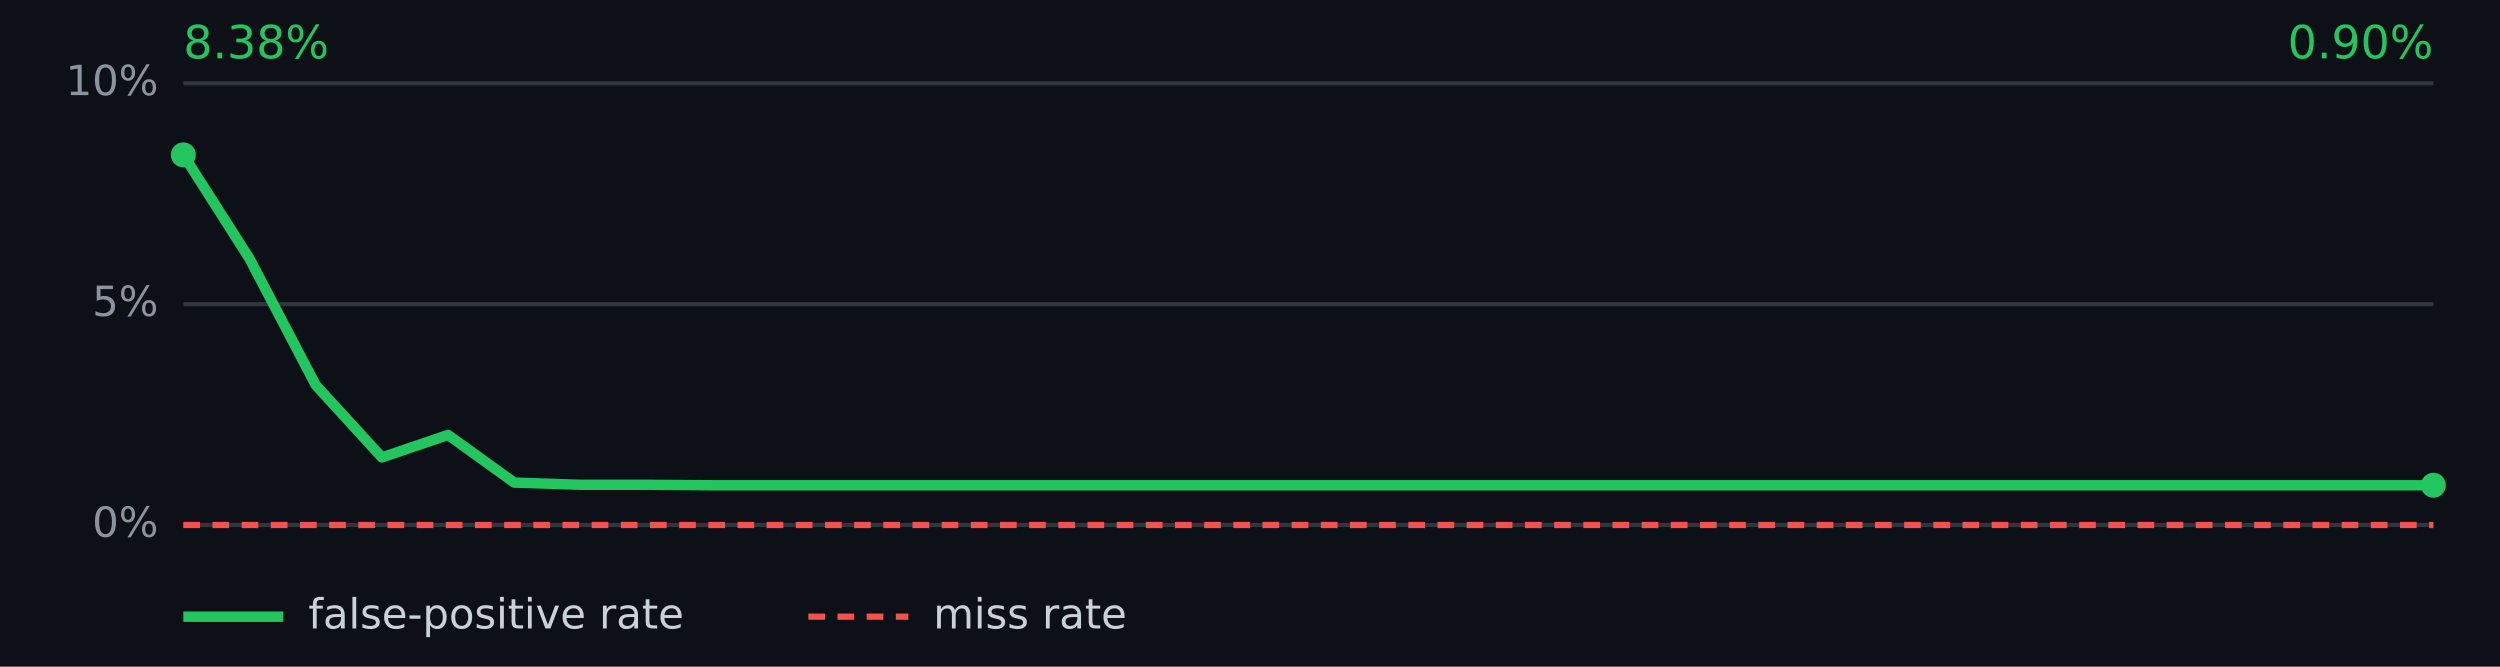
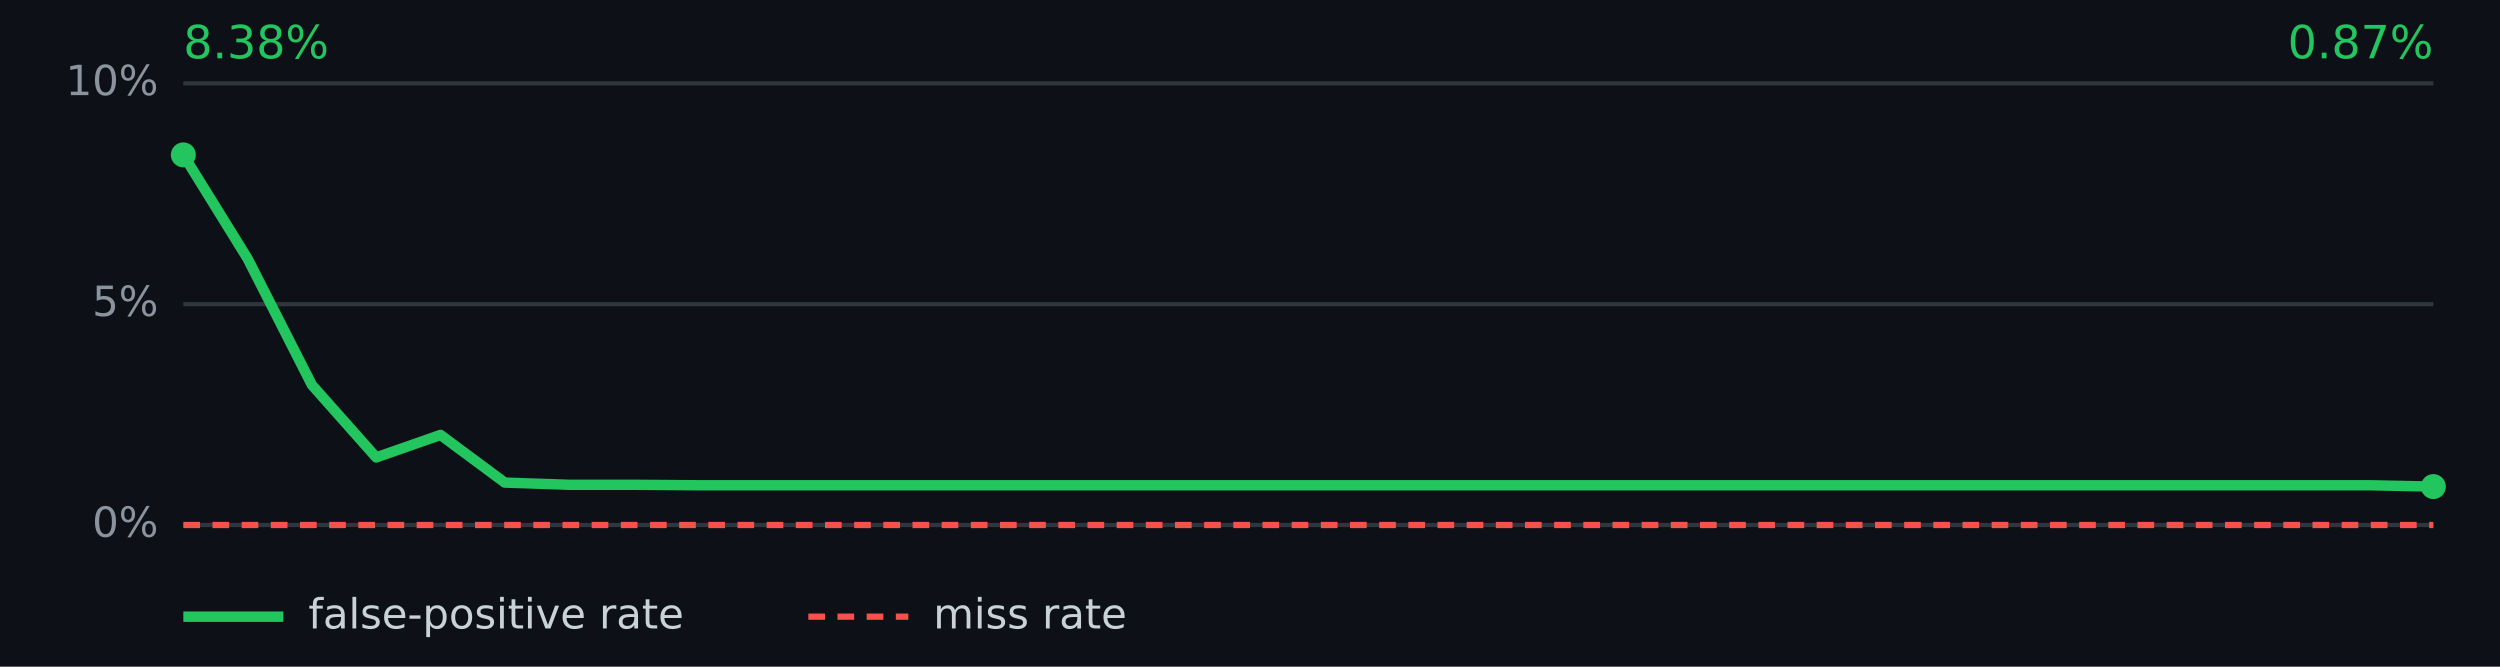
- <svg xmlns="http://www.w3.org/2000/svg" width="600" height="160" role="img" aria-label="false-positive rate trend: 8.38% to 0.90%">
+ <svg xmlns="http://www.w3.org/2000/svg" width="600" height="160" role="img" aria-label="false-positive rate trend: 8.38% to 0.87%">
  <rect width="100%" height="160" fill="#0d1117" />
  <line x1="44" y1="20.00" x2="584" y2="20.00" stroke="#30363d" stroke-width="1" />
  <text x="38" y="20.00" font-family="Verdana,Geneva,DejaVu Sans,sans-serif" font-size="10" fill="#8b949e" text-anchor="end" dominant-baseline="middle">10%</text>
  <line x1="44" y1="73.00" x2="584" y2="73.00" stroke="#30363d" stroke-width="1" />
  <text x="38" y="73.00" font-family="Verdana,Geneva,DejaVu Sans,sans-serif" font-size="10" fill="#8b949e" text-anchor="end" dominant-baseline="middle">5%</text>
  <line x1="44" y1="126.00" x2="584" y2="126.00" stroke="#30363d" stroke-width="1" />
  <text x="38" y="126.00" font-family="Verdana,Geneva,DejaVu Sans,sans-serif" font-size="10" fill="#8b949e" text-anchor="end" dominant-baseline="middle">0%</text>
-   <polyline points="44.00,126.00 64.77,126.00 85.54,126.00 106.31,126.00 127.08,126.00 147.85,126.00 168.62,126.00 189.38,126.00 210.15,126.00 230.92,126.00 251.69,126.00 272.46,126.00 293.23,126.00 314.00,126.00 334.77,126.00 355.54,126.00 376.31,126.00 397.08,126.00 417.85,126.00 438.62,126.00 459.38,126.00 480.15,126.00 500.92,126.00 521.69,126.00 542.46,126.00 563.23,126.00 584.00,126.00" fill="none" stroke="#f85149" stroke-width="1.5" stroke-dasharray="4,3" />
-   <polyline points="44.00,37.17 59.88,62.08 75.76,92.40 91.65,109.78 107.53,104.38 123.41,115.82 139.29,116.35 155.18,116.35 171.06,116.46 186.94,116.46 202.82,116.46 218.71,116.46 234.59,116.46 250.47,116.46 266.35,116.46 282.24,116.46 298.12,116.46 314.00,116.46 329.88,116.46 345.76,116.46 361.65,116.46 377.53,116.46 393.41,116.46 409.29,116.46 425.18,116.46 441.06,116.46 456.94,116.46 472.82,116.46 488.71,116.46 504.59,116.46 520.47,116.46 536.35,116.46 552.24,116.46 568.12,116.46 584.00,116.46" fill="none" stroke="#22c55e" stroke-width="2.5" stroke-linejoin="round" />
+   <polyline points="44.00,126.00 64.00,126.00 84.00,126.00 104.00,126.00 124.00,126.00 144.00,126.00 164.00,126.00 184.00,126.00 204.00,126.00 224.00,126.00 244.00,126.00 264.00,126.00 284.00,126.00 304.00,126.00 324.00,126.00 344.00,126.00 364.00,126.00 384.00,126.00 404.00,126.00 424.00,126.00 444.00,126.00 464.00,126.00 484.00,126.00 504.00,126.00 524.00,126.00 544.00,126.00 564.00,126.00 584.00,126.00" fill="none" stroke="#f85149" stroke-width="1.5" stroke-dasharray="4,3" />
+   <polyline points="44.00,37.17 59.43,62.08 74.86,92.40 90.29,109.78 105.71,104.38 121.14,115.82 136.57,116.35 152.00,116.35 167.43,116.46 182.86,116.46 198.29,116.46 213.71,116.46 229.14,116.46 244.57,116.46 260.00,116.46 275.43,116.46 290.86,116.46 306.29,116.46 321.71,116.46 337.14,116.46 352.57,116.46 368.00,116.46 383.43,116.46 398.86,116.46 414.29,116.46 429.71,116.46 445.14,116.46 460.57,116.46 476.00,116.46 491.43,116.46 506.86,116.46 522.29,116.46 537.71,116.46 553.14,116.46 568.57,116.46 584.00,116.78" fill="none" stroke="#22c55e" stroke-width="2.5" stroke-linejoin="round" />
  <circle cx="44.00" cy="37.17" r="3" fill="#22c55e" />
-   <circle cx="584.00" cy="116.46" r="3" fill="#22c55e" />
+   <circle cx="584.00" cy="116.78" r="3" fill="#22c55e" />
  <text x="44.00" y="14" font-family="Verdana,Geneva,DejaVu Sans,sans-serif" font-size="11" fill="#22c55e" text-anchor="start">8.38%</text>
-   <text x="584.00" y="14" font-family="Verdana,Geneva,DejaVu Sans,sans-serif" font-size="11" fill="#22c55e" text-anchor="end">0.90%</text>
+   <text x="584.00" y="14" font-family="Verdana,Geneva,DejaVu Sans,sans-serif" font-size="11" fill="#22c55e" text-anchor="end">0.87%</text>
  <line x1="44" y1="148" x2="68" y2="148" stroke="#22c55e" stroke-width="2.5" />
  <text x="74" y="148" font-family="Verdana,Geneva,DejaVu Sans,sans-serif" font-size="10" fill="#c9d1d9" dominant-baseline="middle">false-positive rate</text>
  <line x1="194" y1="148" x2="218" y2="148" stroke="#f85149" stroke-width="1.5" stroke-dasharray="4,3" />
  <text x="224" y="148" font-family="Verdana,Geneva,DejaVu Sans,sans-serif" font-size="10" fill="#c9d1d9" dominant-baseline="middle">miss rate</text>
</svg>
